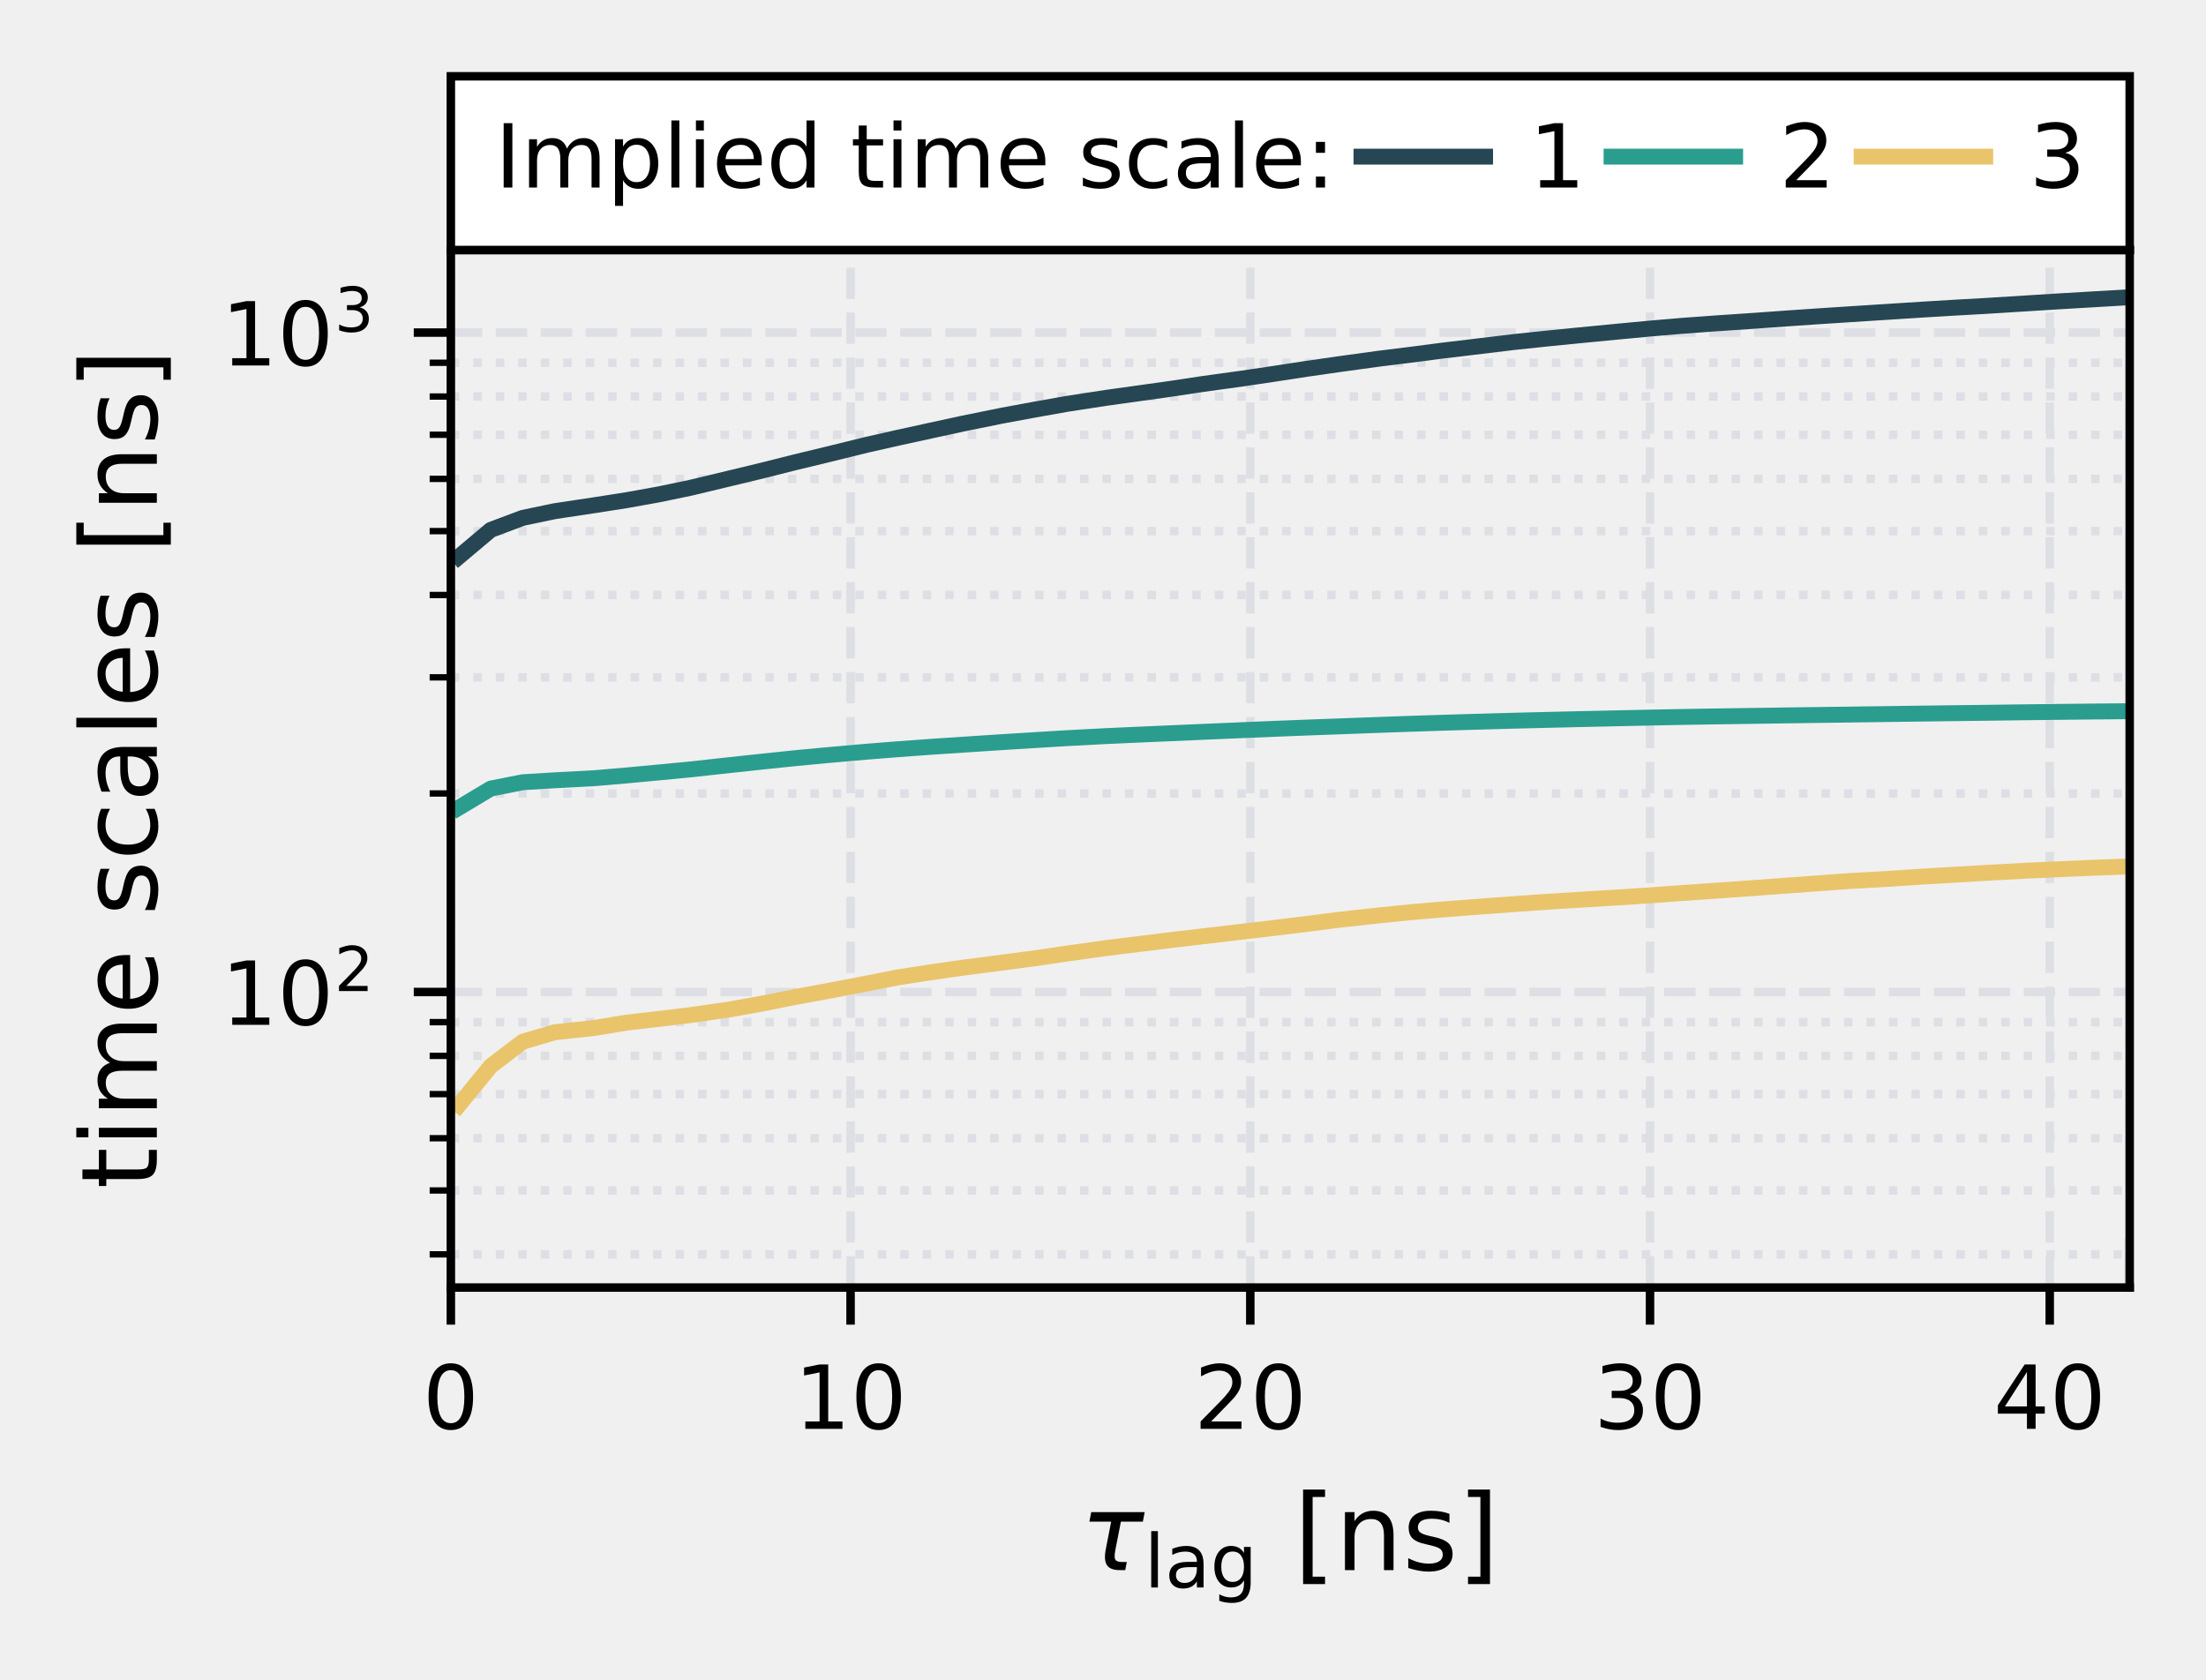
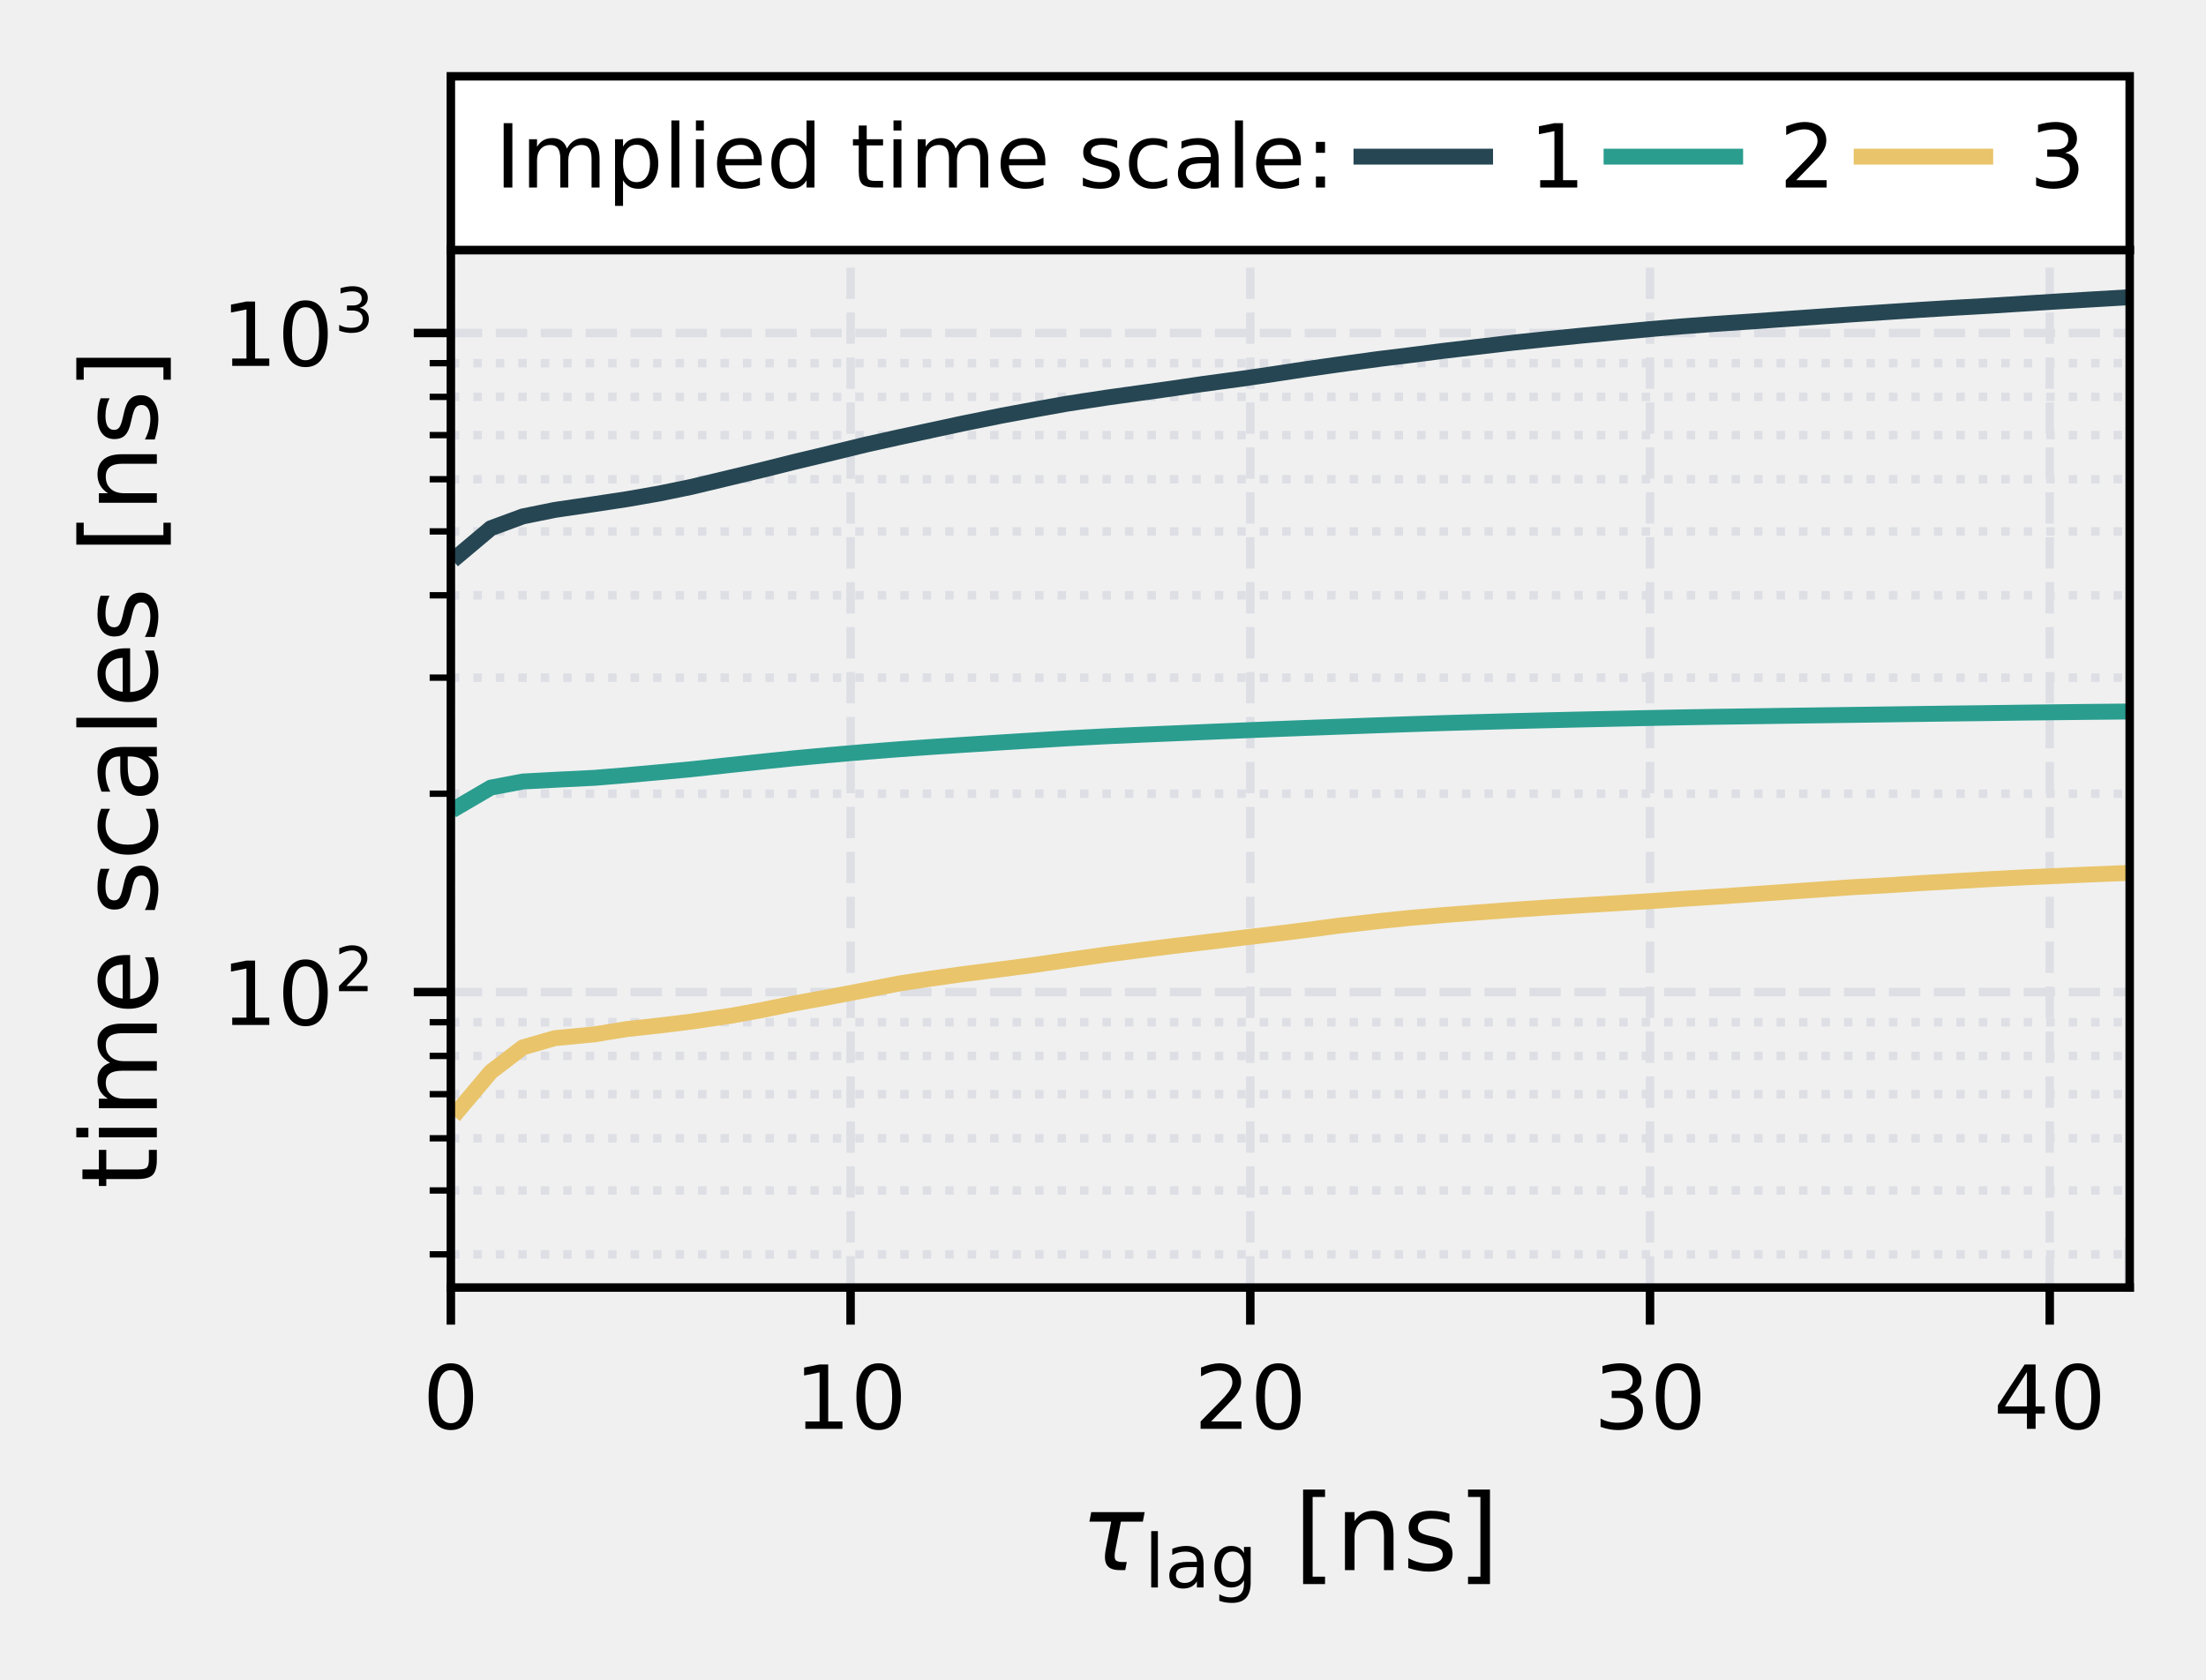
<svg xmlns="http://www.w3.org/2000/svg" xmlns:xlink="http://www.w3.org/1999/xlink" width="208.139pt" height="158.45pt" viewBox="0 0 208.139 158.45" version="1.1">
  <defs>
    <style type="text/css">*{stroke-linejoin: round; stroke-linecap: butt}</style>
  </defs>
  <g id="figure_1">
    <g id="patch_1">
      <path d="M 0 158.45  L 208.139 158.45  L 208.139 0  L 0 0  L 0 158.45  z " style="fill: none" />
    </g>
    <g id="axes_1">
      <g id="patch_2">
        <path d="M 42.539 121.488  L 200.939 121.488  L 200.939 23.592  L 42.539 23.592  L 42.539 121.488  z " style="fill: none" />
      </g>
      <g id="PolyCollection_1">
-         <path d="M 42.539 62433.198  L 42.539 62433.198  L 200.939 117.039  L 200.939 62433.198  L 200.939 62433.198  L 42.539 62433.198  z " clip-path="url(#p6b6416be15)" style="fill: #dddfe5; stroke: #dddfe5" />
+         <path d="M 42.539 62406.184  L 42.539 62406.184  L 200.939 117.039  L 200.939 62406.184  L 200.939 62406.184  L 42.539 62406.184  z " clip-path="url(#pc5a1188716)" style="fill: #dddfe5; stroke: #dddfe5" />
      </g>
      <g id="matplotlib.axis_1">
        <g id="xtick_1">
          <g id="line2d_1">
-             <path d="M 42.539 121.488  L 42.539 23.592  " clip-path="url(#p6b6416be15)" style="fill: none; stroke-dasharray: 2.96,1.28; stroke-dashoffset: 0; stroke: #dddfe5; stroke-width: 0.8" />
+             <path d="M 42.539 121.488  L 42.539 23.592  " clip-path="url(#pc5a1188716)" style="fill: none; stroke-dasharray: 2.96,1.28; stroke-dashoffset: 0; stroke: #dddfe5; stroke-width: 0.8" />
          </g>
          <g id="line2d_2">
            <defs>
-               <path id="m9d16990069" d="M 0 0  L 0 3.5  " style="stroke: #000000; stroke-width: 0.8" />
-             </defs>
-             <g>
-               <use xlink:href="#m9d16990069" x="42.539" y="121.488" style="stroke: #000000; stroke-width: 0.8" />
+               <path id="m5ea7d3eef7" d="M 0 0  L 0 3.5  " style="stroke: #000000; stroke-width: 0.8" />
+             </defs>
+             <g>
+               <use xlink:href="#m5ea7d3eef7" x="42.539" y="121.488" style="stroke: #000000; stroke-width: 0.8" />
            </g>
          </g>
          <g id="text_1">
            <g transform="translate(39.88894 134.818) scale(0.0833 -0.0833)">
              <defs>
                <path id="DejaVuSans-30" d="M 2034 4250  Q 1547 4250 1301 3770  Q 1056 3291 1056 2328  Q 1056 1369 1301 889  Q 1547 409 2034 409  Q 2525 409 2770 889  Q 3016 1369 3016 2328  Q 3016 3291 2770 3770  Q 2525 4250 2034 4250  z M 2034 4750  Q 2819 4750 3233 4129  Q 3647 3509 3647 2328  Q 3647 1150 3233 529  Q 2819 -91 2034 -91  Q 1250 -91 836 529  Q 422 1150 422 2328  Q 422 3509 836 4129  Q 1250 4750 2034 4750  z " transform="scale(0.015625)" />
              </defs>
              <use xlink:href="#DejaVuSans-30" />
            </g>
          </g>
        </g>
        <g id="xtick_2">
          <g id="line2d_3">
-             <path d="M 80.253 121.488  L 80.253 23.592  " clip-path="url(#p6b6416be15)" style="fill: none; stroke-dasharray: 2.96,1.28; stroke-dashoffset: 0; stroke: #dddfe5; stroke-width: 0.8" />
+             <path d="M 80.253 121.488  L 80.253 23.592  " clip-path="url(#pc5a1188716)" style="fill: none; stroke-dasharray: 2.96,1.28; stroke-dashoffset: 0; stroke: #dddfe5; stroke-width: 0.8" />
          </g>
          <g id="line2d_4">
            <g>
-               <use xlink:href="#m9d16990069" x="80.253" y="121.488" style="stroke: #000000; stroke-width: 0.8" />
+               <use xlink:href="#m5ea7d3eef7" x="80.253" y="121.488" style="stroke: #000000; stroke-width: 0.8" />
            </g>
          </g>
          <g id="text_2">
            <g transform="translate(74.95325 134.818) scale(0.0833 -0.0833)">
              <defs>
                <path id="DejaVuSans-31" d="M 794 531  L 1825 531  L 1825 4091  L 703 3866  L 703 4441  L 1819 4666  L 2450 4666  L 2450 531  L 3481 531  L 3481 0  L 794 0  L 794 531  z " transform="scale(0.015625)" />
              </defs>
              <use xlink:href="#DejaVuSans-31" />
              <use xlink:href="#DejaVuSans-30" x="63.623" />
            </g>
          </g>
        </g>
        <g id="xtick_3">
          <g id="line2d_5">
-             <path d="M 117.967 121.488  L 117.967 23.592  " clip-path="url(#p6b6416be15)" style="fill: none; stroke-dasharray: 2.96,1.28; stroke-dashoffset: 0; stroke: #dddfe5; stroke-width: 0.8" />
+             <path d="M 117.967 121.488  L 117.967 23.592  " clip-path="url(#pc5a1188716)" style="fill: none; stroke-dasharray: 2.96,1.28; stroke-dashoffset: 0; stroke: #dddfe5; stroke-width: 0.8" />
          </g>
          <g id="line2d_6">
            <g>
-               <use xlink:href="#m9d16990069" x="117.967" y="121.488" style="stroke: #000000; stroke-width: 0.8" />
+               <use xlink:href="#m5ea7d3eef7" x="117.967" y="121.488" style="stroke: #000000; stroke-width: 0.8" />
            </g>
          </g>
          <g id="text_3">
            <g transform="translate(112.6675 134.818) scale(0.0833 -0.0833)">
              <defs>
                <path id="DejaVuSans-32" d="M 1228 531  L 3431 531  L 3431 0  L 469 0  L 469 531  Q 828 903 1448 1529  Q 2069 2156 2228 2338  Q 2531 2678 2651 2914  Q 2772 3150 2772 3378  Q 2772 3750 2511 3984  Q 2250 4219 1831 4219  Q 1534 4219 1204 4116  Q 875 4013 500 3803  L 500 4441  Q 881 4594 1212 4672  Q 1544 4750 1819 4750  Q 2544 4750 2975 4387  Q 3406 4025 3406 3419  Q 3406 3131 3298 2873  Q 3191 2616 2906 2266  Q 2828 2175 2409 1742  Q 1991 1309 1228 531  z " transform="scale(0.015625)" />
              </defs>
              <use xlink:href="#DejaVuSans-32" />
              <use xlink:href="#DejaVuSans-30" x="63.623" />
            </g>
          </g>
        </g>
        <g id="xtick_4">
          <g id="line2d_7">
-             <path d="M 155.682 121.488  L 155.682 23.592  " clip-path="url(#p6b6416be15)" style="fill: none; stroke-dasharray: 2.96,1.28; stroke-dashoffset: 0; stroke: #dddfe5; stroke-width: 0.8" />
+             <path d="M 155.682 121.488  L 155.682 23.592  " clip-path="url(#pc5a1188716)" style="fill: none; stroke-dasharray: 2.96,1.28; stroke-dashoffset: 0; stroke: #dddfe5; stroke-width: 0.8" />
          </g>
          <g id="line2d_8">
            <g>
-               <use xlink:href="#m9d16990069" x="155.682" y="121.488" style="stroke: #000000; stroke-width: 0.8" />
+               <use xlink:href="#m5ea7d3eef7" x="155.682" y="121.488" style="stroke: #000000; stroke-width: 0.8" />
            </g>
          </g>
          <g id="text_4">
            <g transform="translate(150.3818 134.818) scale(0.0833 -0.0833)">
              <defs>
                <path id="DejaVuSans-33" d="M 2597 2516  Q 3050 2419 3304 2112  Q 3559 1806 3559 1356  Q 3559 666 3084 287  Q 2609 -91 1734 -91  Q 1441 -91 1130 -33  Q 819 25 488 141  L 488 750  Q 750 597 1062 519  Q 1375 441 1716 441  Q 2309 441 2620 675  Q 2931 909 2931 1356  Q 2931 1769 2642 2001  Q 2353 2234 1838 2234  L 1294 2234  L 1294 2753  L 1863 2753  Q 2328 2753 2575 2939  Q 2822 3125 2822 3475  Q 2822 3834 2567 4026  Q 2313 4219 1838 4219  Q 1578 4219 1281 4162  Q 984 4106 628 3988  L 628 4550  Q 988 4650 1302 4700  Q 1616 4750 1894 4750  Q 2613 4750 3031 4423  Q 3450 4097 3450 3541  Q 3450 3153 3228 2886  Q 3006 2619 2597 2516  z " transform="scale(0.015625)" />
              </defs>
              <use xlink:href="#DejaVuSans-33" />
              <use xlink:href="#DejaVuSans-30" x="63.623" />
            </g>
          </g>
        </g>
        <g id="xtick_5">
          <g id="line2d_9">
-             <path d="M 193.396 121.488  L 193.396 23.592  " clip-path="url(#p6b6416be15)" style="fill: none; stroke-dasharray: 2.96,1.28; stroke-dashoffset: 0; stroke: #dddfe5; stroke-width: 0.8" />
+             <path d="M 193.396 121.488  L 193.396 23.592  " clip-path="url(#pc5a1188716)" style="fill: none; stroke-dasharray: 2.96,1.28; stroke-dashoffset: 0; stroke: #dddfe5; stroke-width: 0.8" />
          </g>
          <g id="line2d_10">
            <g>
-               <use xlink:href="#m9d16990069" x="193.396" y="121.488" style="stroke: #000000; stroke-width: 0.8" />
+               <use xlink:href="#m5ea7d3eef7" x="193.396" y="121.488" style="stroke: #000000; stroke-width: 0.8" />
            </g>
          </g>
          <g id="text_5">
            <g transform="translate(188.0961 134.818) scale(0.0833 -0.0833)">
              <defs>
                <path id="DejaVuSans-34" d="M 2419 4116  L 825 1625  L 2419 1625  L 2419 4116  z M 2253 4666  L 3047 4666  L 3047 1625  L 3713 1625  L 3713 1100  L 3047 1100  L 3047 0  L 2419 0  L 2419 1100  L 313 1100  L 313 1709  L 2253 4666  z " transform="scale(0.015625)" />
              </defs>
              <use xlink:href="#DejaVuSans-34" />
              <use xlink:href="#DejaVuSans-30" x="63.623" />
            </g>
          </g>
        </g>
        <g id="text_6">
          <g transform="translate(101.9389 148.1503) scale(0.1 -0.1)">
            <defs>
              <path id="DejaVuSans-Oblique-3c4" d="M 2103 638  Q 2188 488 2525 488  L 2800 488  L 2706 0  L 2363 0  Q 1800 0 1600 300  Q 1403 606 1534 1269  L 1856 2925  L 541 2925  L 653 3500  L 3881 3500  L 3769 2925  L 2444 2925  L 2113 1234  Q 2025 781 2103 638  z " transform="scale(0.015625)" />
              <path id="DejaVuSans-6c" d="M 603 4863  L 1178 4863  L 1178 0  L 603 0  L 603 4863  z " transform="scale(0.015625)" />
              <path id="DejaVuSans-61" d="M 2194 1759  Q 1497 1759 1228 1600  Q 959 1441 959 1056  Q 959 750 1161 570  Q 1363 391 1709 391  Q 2188 391 2477 730  Q 2766 1069 2766 1631  L 2766 1759  L 2194 1759  z M 3341 1997  L 3341 0  L 2766 0  L 2766 531  Q 2569 213 2275 61  Q 1981 -91 1556 -91  Q 1019 -91 701 211  Q 384 513 384 1019  Q 384 1609 779 1909  Q 1175 2209 1959 2209  L 2766 2209  L 2766 2266  Q 2766 2663 2505 2880  Q 2244 3097 1772 3097  Q 1472 3097 1187 3025  Q 903 2953 641 2809  L 641 3341  Q 956 3463 1253 3523  Q 1550 3584 1831 3584  Q 2591 3584 2966 3190  Q 3341 2797 3341 1997  z " transform="scale(0.015625)" />
              <path id="DejaVuSans-67" d="M 2906 1791  Q 2906 2416 2648 2759  Q 2391 3103 1925 3103  Q 1463 3103 1205 2759  Q 947 2416 947 1791  Q 947 1169 1205 825  Q 1463 481 1925 481  Q 2391 481 2648 825  Q 2906 1169 2906 1791  z M 3481 434  Q 3481 -459 3084 -895  Q 2688 -1331 1869 -1331  Q 1566 -1331 1297 -1286  Q 1028 -1241 775 -1147  L 775 -588  Q 1028 -725 1275 -790  Q 1522 -856 1778 -856  Q 2344 -856 2625 -561  Q 2906 -266 2906 331  L 2906 616  Q 2728 306 2450 153  Q 2172 0 1784 0  Q 1141 0 747 490  Q 353 981 353 1791  Q 353 2603 747 3093  Q 1141 3584 1784 3584  Q 2172 3584 2450 3431  Q 2728 3278 2906 2969  L 2906 3500  L 3481 3500  L 3481 434  z " transform="scale(0.015625)" />
              <path id="DejaVuSans-20" transform="scale(0.015625)" />
              <path id="DejaVuSans-5b" d="M 550 4863  L 1875 4863  L 1875 4416  L 1125 4416  L 1125 -397  L 1875 -397  L 1875 -844  L 550 -844  L 550 4863  z " transform="scale(0.015625)" />
              <path id="DejaVuSans-6e" d="M 3513 2113  L 3513 0  L 2938 0  L 2938 2094  Q 2938 2591 2744 2837  Q 2550 3084 2163 3084  Q 1697 3084 1428 2787  Q 1159 2491 1159 1978  L 1159 0  L 581 0  L 581 3500  L 1159 3500  L 1159 2956  Q 1366 3272 1645 3428  Q 1925 3584 2291 3584  Q 2894 3584 3203 3211  Q 3513 2838 3513 2113  z " transform="scale(0.015625)" />
              <path id="DejaVuSans-73" d="M 2834 3397  L 2834 2853  Q 2591 2978 2328 3040  Q 2066 3103 1784 3103  Q 1356 3103 1142 2972  Q 928 2841 928 2578  Q 928 2378 1081 2264  Q 1234 2150 1697 2047  L 1894 2003  Q 2506 1872 2764 1633  Q 3022 1394 3022 966  Q 3022 478 2636 193  Q 2250 -91 1575 -91  Q 1294 -91 989 -36  Q 684 19 347 128  L 347 722  Q 666 556 975 473  Q 1284 391 1588 391  Q 1994 391 2212 530  Q 2431 669 2431 922  Q 2431 1156 2273 1281  Q 2116 1406 1581 1522  L 1381 1569  Q 847 1681 609 1914  Q 372 2147 372 2553  Q 372 3047 722 3315  Q 1072 3584 1716 3584  Q 2034 3584 2315 3537  Q 2597 3491 2834 3397  z " transform="scale(0.015625)" />
              <path id="DejaVuSans-5d" d="M 1947 4863  L 1947 -844  L 622 -844  L 622 -397  L 1369 -397  L 1369 4416  L 622 4416  L 622 4863  L 1947 4863  z " transform="scale(0.015625)" />
            </defs>
            <use xlink:href="#DejaVuSans-Oblique-3c4" transform="translate(0 0.015625)" />
            <use xlink:href="#DejaVuSans-6c" transform="translate(60.20508 -16.39062) scale(0.7)" />
            <use xlink:href="#DejaVuSans-61" transform="translate(79.65332 -16.39062) scale(0.7)" />
            <use xlink:href="#DejaVuSans-67" transform="translate(122.5488 -16.39062) scale(0.7)" />
            <use xlink:href="#DejaVuSans-20" transform="translate(169.7168 0.015625)" />
            <use xlink:href="#DejaVuSans-5b" transform="translate(201.5039 0.015625)" />
            <use xlink:href="#DejaVuSans-6e" transform="translate(240.5176 0.015625)" />
            <use xlink:href="#DejaVuSans-73" transform="translate(303.8965 0.015625)" />
            <use xlink:href="#DejaVuSans-5d" transform="translate(355.9961 0.015625)" />
          </g>
        </g>
      </g>
      <g id="matplotlib.axis_2">
        <g id="ytick_1">
          <g id="line2d_11">
-             <path d="M 42.539 93.599  L 200.939 93.599  " clip-path="url(#p6b6416be15)" style="fill: none; stroke-dasharray: 2.96,1.28; stroke-dashoffset: 0; stroke: #dddfe5; stroke-width: 0.8" />
+             <path d="M 42.539 93.609  L 200.939 93.609  " clip-path="url(#pc5a1188716)" style="fill: none; stroke-dasharray: 2.96,1.28; stroke-dashoffset: 0; stroke: #dddfe5; stroke-width: 0.8" />
          </g>
          <g id="line2d_12">
            <defs>
-               <path id="m68ee347e4e" d="M 0 0  L -3.5 0  " style="stroke: #000000; stroke-width: 0.8" />
-             </defs>
-             <g>
-               <use xlink:href="#m68ee347e4e" x="42.539" y="93.599" style="stroke: #000000; stroke-width: 0.8" />
+               <path id="mcc0e37ea46" d="M 0 0  L -3.5 0  " style="stroke: #000000; stroke-width: 0.8" />
+             </defs>
+             <g>
+               <use xlink:href="#mcc0e37ea46" x="42.539" y="93.609" style="stroke: #000000; stroke-width: 0.8" />
            </g>
          </g>
          <g id="text_7">
-             <g transform="translate(20.87813 96.76376) scale(0.0833 -0.0833)">
+             <g transform="translate(20.87813 96.77392) scale(0.0833 -0.0833)">
              <use xlink:href="#DejaVuSans-31" transform="translate(0 0.765625)" />
              <use xlink:href="#DejaVuSans-30" transform="translate(63.62305 0.765625)" />
              <use xlink:href="#DejaVuSans-32" transform="translate(128.2031 39.04688) scale(0.7)" />
            </g>
          </g>
        </g>
        <g id="ytick_2">
          <g id="line2d_13">
-             <path d="M 42.539 31.384  L 200.939 31.384  " clip-path="url(#p6b6416be15)" style="fill: none; stroke-dasharray: 2.96,1.28; stroke-dashoffset: 0; stroke: #dddfe5; stroke-width: 0.8" />
+             <path d="M 42.539 31.421  L 200.939 31.421  " clip-path="url(#pc5a1188716)" style="fill: none; stroke-dasharray: 2.96,1.28; stroke-dashoffset: 0; stroke: #dddfe5; stroke-width: 0.8" />
          </g>
          <g id="line2d_14">
            <g>
-               <use xlink:href="#m68ee347e4e" x="42.539" y="31.384" style="stroke: #000000; stroke-width: 0.8" />
+               <use xlink:href="#mcc0e37ea46" x="42.539" y="31.421" style="stroke: #000000; stroke-width: 0.8" />
            </g>
          </g>
          <g id="text_8">
-             <g transform="translate(20.87813 34.54859) scale(0.0833 -0.0833)">
+             <g transform="translate(20.87813 34.58572) scale(0.0833 -0.0833)">
              <use xlink:href="#DejaVuSans-31" transform="translate(0 0.765625)" />
              <use xlink:href="#DejaVuSans-30" transform="translate(63.62305 0.765625)" />
              <use xlink:href="#DejaVuSans-33" transform="translate(128.2031 39.04688) scale(0.7)" />
            </g>
          </g>
        </g>
        <g id="ytick_3">
          <g id="line2d_15">
-             <path d="M 42.539 118.357  L 200.939 118.357  " clip-path="url(#p6b6416be15)" style="fill: none; stroke-dasharray: 0.8,1.32; stroke-dashoffset: 0; stroke: #dddfe5; stroke-width: 0.8" />
+             <path d="M 42.539 118.356  L 200.939 118.356  " clip-path="url(#pc5a1188716)" style="fill: none; stroke-dasharray: 0.8,1.32; stroke-dashoffset: 0; stroke: #dddfe5; stroke-width: 0.8" />
          </g>
          <g id="line2d_16">
            <defs>
-               <path id="m9b8292b89a" d="M 0 0  L -2 0  " style="stroke: #000000; stroke-width: 0.6" />
-             </defs>
-             <g>
-               <use xlink:href="#m9b8292b89a" x="42.539" y="118.357" style="stroke: #000000; stroke-width: 0.6" />
+               <path id="md47ad3a519" d="M 0 0  L -2 0  " style="stroke: #000000; stroke-width: 0.6" />
+             </defs>
+             <g>
+               <use xlink:href="#md47ad3a519" x="42.539" y="118.356" style="stroke: #000000; stroke-width: 0.6" />
            </g>
          </g>
        </g>
        <g id="ytick_4">
          <g id="line2d_17">
-             <path d="M 42.539 112.328  L 200.939 112.328  " clip-path="url(#p6b6416be15)" style="fill: none; stroke-dasharray: 0.8,1.32; stroke-dashoffset: 0; stroke: #dddfe5; stroke-width: 0.8" />
+             <path d="M 42.539 112.33  L 200.939 112.33  " clip-path="url(#pc5a1188716)" style="fill: none; stroke-dasharray: 0.8,1.32; stroke-dashoffset: 0; stroke: #dddfe5; stroke-width: 0.8" />
          </g>
          <g id="line2d_18">
            <g>
-               <use xlink:href="#m9b8292b89a" x="42.539" y="112.328" style="stroke: #000000; stroke-width: 0.6" />
+               <use xlink:href="#md47ad3a519" x="42.539" y="112.33" style="stroke: #000000; stroke-width: 0.6" />
            </g>
          </g>
        </g>
        <g id="ytick_5">
          <g id="line2d_19">
-             <path d="M 42.539 107.401  L 200.939 107.401  " clip-path="url(#p6b6416be15)" style="fill: none; stroke-dasharray: 0.8,1.32; stroke-dashoffset: 0; stroke: #dddfe5; stroke-width: 0.8" />
+             <path d="M 42.539 107.406  L 200.939 107.406  " clip-path="url(#pc5a1188716)" style="fill: none; stroke-dasharray: 0.8,1.32; stroke-dashoffset: 0; stroke: #dddfe5; stroke-width: 0.8" />
          </g>
          <g id="line2d_20">
            <g>
-               <use xlink:href="#m9b8292b89a" x="42.539" y="107.401" style="stroke: #000000; stroke-width: 0.6" />
+               <use xlink:href="#md47ad3a519" x="42.539" y="107.406" style="stroke: #000000; stroke-width: 0.6" />
            </g>
          </g>
        </g>
        <g id="ytick_6">
          <g id="line2d_21">
-             <path d="M 42.539 103.236  L 200.939 103.236  " clip-path="url(#p6b6416be15)" style="fill: none; stroke-dasharray: 0.8,1.32; stroke-dashoffset: 0; stroke: #dddfe5; stroke-width: 0.8" />
+             <path d="M 42.539 103.242  L 200.939 103.242  " clip-path="url(#pc5a1188716)" style="fill: none; stroke-dasharray: 0.8,1.32; stroke-dashoffset: 0; stroke: #dddfe5; stroke-width: 0.8" />
          </g>
          <g id="line2d_22">
            <g>
-               <use xlink:href="#m9b8292b89a" x="42.539" y="103.236" style="stroke: #000000; stroke-width: 0.6" />
+               <use xlink:href="#md47ad3a519" x="42.539" y="103.242" style="stroke: #000000; stroke-width: 0.6" />
            </g>
          </g>
        </g>
        <g id="ytick_7">
          <g id="line2d_23">
-             <path d="M 42.539 99.628  L 200.939 99.628  " clip-path="url(#p6b6416be15)" style="fill: none; stroke-dasharray: 0.8,1.32; stroke-dashoffset: 0; stroke: #dddfe5; stroke-width: 0.8" />
+             <path d="M 42.539 99.636  L 200.939 99.636  " clip-path="url(#pc5a1188716)" style="fill: none; stroke-dasharray: 0.8,1.32; stroke-dashoffset: 0; stroke: #dddfe5; stroke-width: 0.8" />
          </g>
          <g id="line2d_24">
            <g>
-               <use xlink:href="#m9b8292b89a" x="42.539" y="99.628" style="stroke: #000000; stroke-width: 0.6" />
+               <use xlink:href="#md47ad3a519" x="42.539" y="99.636" style="stroke: #000000; stroke-width: 0.6" />
            </g>
          </g>
        </g>
        <g id="ytick_8">
          <g id="line2d_25">
-             <path d="M 42.539 96.446  L 200.939 96.446  " clip-path="url(#p6b6416be15)" style="fill: none; stroke-dasharray: 0.8,1.32; stroke-dashoffset: 0; stroke: #dddfe5; stroke-width: 0.8" />
+             <path d="M 42.539 96.455  L 200.939 96.455  " clip-path="url(#pc5a1188716)" style="fill: none; stroke-dasharray: 0.8,1.32; stroke-dashoffset: 0; stroke: #dddfe5; stroke-width: 0.8" />
          </g>
          <g id="line2d_26">
            <g>
-               <use xlink:href="#m9b8292b89a" x="42.539" y="96.446" style="stroke: #000000; stroke-width: 0.6" />
+               <use xlink:href="#md47ad3a519" x="42.539" y="96.455" style="stroke: #000000; stroke-width: 0.6" />
            </g>
          </g>
        </g>
        <g id="ytick_9">
          <g id="line2d_27">
-             <path d="M 42.539 74.87  L 200.939 74.87  " clip-path="url(#p6b6416be15)" style="fill: none; stroke-dasharray: 0.8,1.32; stroke-dashoffset: 0; stroke: #dddfe5; stroke-width: 0.8" />
+             <path d="M 42.539 74.889  L 200.939 74.889  " clip-path="url(#pc5a1188716)" style="fill: none; stroke-dasharray: 0.8,1.32; stroke-dashoffset: 0; stroke: #dddfe5; stroke-width: 0.8" />
          </g>
          <g id="line2d_28">
            <g>
-               <use xlink:href="#m9b8292b89a" x="42.539" y="74.87" style="stroke: #000000; stroke-width: 0.6" />
+               <use xlink:href="#md47ad3a519" x="42.539" y="74.889" style="stroke: #000000; stroke-width: 0.6" />
            </g>
          </g>
        </g>
        <g id="ytick_10">
          <g id="line2d_29">
-             <path d="M 42.539 63.915  L 200.939 63.915  " clip-path="url(#p6b6416be15)" style="fill: none; stroke-dasharray: 0.8,1.32; stroke-dashoffset: 0; stroke: #dddfe5; stroke-width: 0.8" />
+             <path d="M 42.539 63.938  L 200.939 63.938  " clip-path="url(#pc5a1188716)" style="fill: none; stroke-dasharray: 0.8,1.32; stroke-dashoffset: 0; stroke: #dddfe5; stroke-width: 0.8" />
          </g>
          <g id="line2d_30">
            <g>
-               <use xlink:href="#m9b8292b89a" x="42.539" y="63.915" style="stroke: #000000; stroke-width: 0.6" />
+               <use xlink:href="#md47ad3a519" x="42.539" y="63.938" style="stroke: #000000; stroke-width: 0.6" />
            </g>
          </g>
        </g>
        <g id="ytick_11">
          <g id="line2d_31">
-             <path d="M 42.539 56.142  L 200.939 56.142  " clip-path="url(#p6b6416be15)" style="fill: none; stroke-dasharray: 0.8,1.32; stroke-dashoffset: 0; stroke: #dddfe5; stroke-width: 0.8" />
+             <path d="M 42.539 56.168  L 200.939 56.168  " clip-path="url(#pc5a1188716)" style="fill: none; stroke-dasharray: 0.8,1.32; stroke-dashoffset: 0; stroke: #dddfe5; stroke-width: 0.8" />
          </g>
          <g id="line2d_32">
            <g>
-               <use xlink:href="#m9b8292b89a" x="42.539" y="56.142" style="stroke: #000000; stroke-width: 0.6" />
+               <use xlink:href="#md47ad3a519" x="42.539" y="56.168" style="stroke: #000000; stroke-width: 0.6" />
            </g>
          </g>
        </g>
        <g id="ytick_12">
          <g id="line2d_33">
-             <path d="M 42.539 50.112  L 200.939 50.112  " clip-path="url(#p6b6416be15)" style="fill: none; stroke-dasharray: 0.8,1.32; stroke-dashoffset: 0; stroke: #dddfe5; stroke-width: 0.8" />
+             <path d="M 42.539 50.141  L 200.939 50.141  " clip-path="url(#pc5a1188716)" style="fill: none; stroke-dasharray: 0.8,1.32; stroke-dashoffset: 0; stroke: #dddfe5; stroke-width: 0.8" />
          </g>
          <g id="line2d_34">
            <g>
-               <use xlink:href="#m9b8292b89a" x="42.539" y="50.112" style="stroke: #000000; stroke-width: 0.6" />
+               <use xlink:href="#md47ad3a519" x="42.539" y="50.141" style="stroke: #000000; stroke-width: 0.6" />
            </g>
          </g>
        </g>
        <g id="ytick_13">
          <g id="line2d_35">
-             <path d="M 42.539 45.186  L 200.939 45.186  " clip-path="url(#p6b6416be15)" style="fill: none; stroke-dasharray: 0.8,1.32; stroke-dashoffset: 0; stroke: #dddfe5; stroke-width: 0.8" />
+             <path d="M 42.539 45.217  L 200.939 45.217  " clip-path="url(#pc5a1188716)" style="fill: none; stroke-dasharray: 0.8,1.32; stroke-dashoffset: 0; stroke: #dddfe5; stroke-width: 0.8" />
          </g>
          <g id="line2d_36">
            <g>
-               <use xlink:href="#m9b8292b89a" x="42.539" y="45.186" style="stroke: #000000; stroke-width: 0.6" />
+               <use xlink:href="#md47ad3a519" x="42.539" y="45.217" style="stroke: #000000; stroke-width: 0.6" />
            </g>
          </g>
        </g>
        <g id="ytick_14">
          <g id="line2d_37">
-             <path d="M 42.539 41.021  L 200.939 41.021  " clip-path="url(#p6b6416be15)" style="fill: none; stroke-dasharray: 0.8,1.32; stroke-dashoffset: 0; stroke: #dddfe5; stroke-width: 0.8" />
+             <path d="M 42.539 41.054  L 200.939 41.054  " clip-path="url(#pc5a1188716)" style="fill: none; stroke-dasharray: 0.8,1.32; stroke-dashoffset: 0; stroke: #dddfe5; stroke-width: 0.8" />
          </g>
          <g id="line2d_38">
            <g>
-               <use xlink:href="#m9b8292b89a" x="42.539" y="41.021" style="stroke: #000000; stroke-width: 0.6" />
+               <use xlink:href="#md47ad3a519" x="42.539" y="41.054" style="stroke: #000000; stroke-width: 0.6" />
            </g>
          </g>
        </g>
        <g id="ytick_15">
          <g id="line2d_39">
-             <path d="M 42.539 37.413  L 200.939 37.413  " clip-path="url(#p6b6416be15)" style="fill: none; stroke-dasharray: 0.8,1.32; stroke-dashoffset: 0; stroke: #dddfe5; stroke-width: 0.8" />
+             <path d="M 42.539 37.448  L 200.939 37.448  " clip-path="url(#pc5a1188716)" style="fill: none; stroke-dasharray: 0.8,1.32; stroke-dashoffset: 0; stroke: #dddfe5; stroke-width: 0.8" />
          </g>
          <g id="line2d_40">
            <g>
-               <use xlink:href="#m9b8292b89a" x="42.539" y="37.413" style="stroke: #000000; stroke-width: 0.6" />
+               <use xlink:href="#md47ad3a519" x="42.539" y="37.448" style="stroke: #000000; stroke-width: 0.6" />
            </g>
          </g>
        </g>
        <g id="ytick_16">
          <g id="line2d_41">
-             <path d="M 42.539 34.231  L 200.939 34.231  " clip-path="url(#p6b6416be15)" style="fill: none; stroke-dasharray: 0.8,1.32; stroke-dashoffset: 0; stroke: #dddfe5; stroke-width: 0.8" />
+             <path d="M 42.539 34.267  L 200.939 34.267  " clip-path="url(#pc5a1188716)" style="fill: none; stroke-dasharray: 0.8,1.32; stroke-dashoffset: 0; stroke: #dddfe5; stroke-width: 0.8" />
          </g>
          <g id="line2d_42">
            <g>
-               <use xlink:href="#m9b8292b89a" x="42.539" y="34.231" style="stroke: #000000; stroke-width: 0.6" />
+               <use xlink:href="#md47ad3a519" x="42.539" y="34.267" style="stroke: #000000; stroke-width: 0.6" />
            </g>
          </g>
        </g>
        <g id="text_9">
          <g transform="translate(14.79844 112.1777) rotate(-90) scale(0.1 -0.1)">
            <defs>
              <path id="DejaVuSans-74" d="M 1172 4494  L 1172 3500  L 2356 3500  L 2356 3053  L 1172 3053  L 1172 1153  Q 1172 725 1289 603  Q 1406 481 1766 481  L 2356 481  L 2356 0  L 1766 0  Q 1100 0 847 248  Q 594 497 594 1153  L 594 3053  L 172 3053  L 172 3500  L 594 3500  L 594 4494  L 1172 4494  z " transform="scale(0.015625)" />
              <path id="DejaVuSans-69" d="M 603 3500  L 1178 3500  L 1178 0  L 603 0  L 603 3500  z M 603 4863  L 1178 4863  L 1178 4134  L 603 4134  L 603 4863  z " transform="scale(0.015625)" />
              <path id="DejaVuSans-6d" d="M 3328 2828  Q 3544 3216 3844 3400  Q 4144 3584 4550 3584  Q 5097 3584 5394 3201  Q 5691 2819 5691 2113  L 5691 0  L 5113 0  L 5113 2094  Q 5113 2597 4934 2840  Q 4756 3084 4391 3084  Q 3944 3084 3684 2787  Q 3425 2491 3425 1978  L 3425 0  L 2847 0  L 2847 2094  Q 2847 2600 2669 2842  Q 2491 3084 2119 3084  Q 1678 3084 1418 2786  Q 1159 2488 1159 1978  L 1159 0  L 581 0  L 581 3500  L 1159 3500  L 1159 2956  Q 1356 3278 1631 3431  Q 1906 3584 2284 3584  Q 2666 3584 2933 3390  Q 3200 3197 3328 2828  z " transform="scale(0.015625)" />
              <path id="DejaVuSans-65" d="M 3597 1894  L 3597 1613  L 953 1613  Q 991 1019 1311 708  Q 1631 397 2203 397  Q 2534 397 2845 478  Q 3156 559 3463 722  L 3463 178  Q 3153 47 2828 -22  Q 2503 -91 2169 -91  Q 1331 -91 842 396  Q 353 884 353 1716  Q 353 2575 817 3079  Q 1281 3584 2069 3584  Q 2775 3584 3186 3129  Q 3597 2675 3597 1894  z M 3022 2063  Q 3016 2534 2758 2815  Q 2500 3097 2075 3097  Q 1594 3097 1305 2825  Q 1016 2553 972 2059  L 3022 2063  z " transform="scale(0.015625)" />
              <path id="DejaVuSans-63" d="M 3122 3366  L 3122 2828  Q 2878 2963 2633 3030  Q 2388 3097 2138 3097  Q 1578 3097 1268 2742  Q 959 2388 959 1747  Q 959 1106 1268 751  Q 1578 397 2138 397  Q 2388 397 2633 464  Q 2878 531 3122 666  L 3122 134  Q 2881 22 2623 -34  Q 2366 -91 2075 -91  Q 1284 -91 818 406  Q 353 903 353 1747  Q 353 2603 823 3093  Q 1294 3584 2113 3584  Q 2378 3584 2631 3529  Q 2884 3475 3122 3366  z " transform="scale(0.015625)" />
            </defs>
            <use xlink:href="#DejaVuSans-74" />
            <use xlink:href="#DejaVuSans-69" x="39.209" />
            <use xlink:href="#DejaVuSans-6d" x="66.992" />
            <use xlink:href="#DejaVuSans-65" x="164.404" />
            <use xlink:href="#DejaVuSans-20" x="225.928" />
            <use xlink:href="#DejaVuSans-73" x="257.715" />
            <use xlink:href="#DejaVuSans-63" x="309.814" />
            <use xlink:href="#DejaVuSans-61" x="364.795" />
            <use xlink:href="#DejaVuSans-6c" x="426.074" />
            <use xlink:href="#DejaVuSans-65" x="453.857" />
            <use xlink:href="#DejaVuSans-73" x="515.381" />
            <use xlink:href="#DejaVuSans-20" x="567.48" />
            <use xlink:href="#DejaVuSans-5b" x="599.268" />
            <use xlink:href="#DejaVuSans-6e" x="638.281" />
            <use xlink:href="#DejaVuSans-73" x="701.66" />
            <use xlink:href="#DejaVuSans-5d" x="753.76" />
          </g>
        </g>
      </g>
      <g id="line2d_43">
-         <path d="M 43.293 52.531  L 46.31 49.992  L 49.327 48.863  L 52.345 48.232  L 56.116 47.664  L 59.133 47.193  L 62.15 46.65  L 65.167 46.021  L 68.939 45.118  L 71.956 44.39  L 74.973 43.63  L 77.99 42.901  L 81.762 41.973  L 84.779 41.291  L 87.796 40.632  L 90.813 39.977  L 94.585 39.211  L 97.602 38.654  L 100.619 38.116  L 104.39 37.536  L 107.407 37.117  L 110.425 36.694  L 113.442 36.237  L 117.213 35.718  L 120.23 35.269  L 123.247 34.806  L 126.265 34.372  L 130.036 33.853  L 133.053 33.48  L 136.07 33.087  L 139.087 32.726  L 142.859 32.27  L 145.876 31.952  L 148.893 31.652  L 152.665 31.287  L 155.682 31.003  L 158.699 30.746  L 161.716 30.525  L 165.487 30.271  L 168.505 30.054  L 171.522 29.847  L 174.539 29.651  L 178.31 29.41  L 181.327 29.217  L 184.345 29.035  L 187.362 28.866  L 191.133 28.63  L 194.15 28.441  L 197.167 28.264  L 200.939 28.042  " clip-path="url(#p6b6416be15)" style="fill: none; stroke: #264653; stroke-width: 1.5; stroke-linecap: square" />
+         <path d="M 43.293 52.376  L 46.31 49.841  L 49.327 48.727  L 52.345 48.115  L 56.116 47.559  L 59.133 47.102  L 62.15 46.575  L 65.167 45.956  L 68.939 45.055  L 71.956 44.331  L 74.973 43.575  L 77.99 42.855  L 81.762 41.937  L 84.779 41.265  L 87.796 40.614  L 90.813 39.964  L 94.585 39.202  L 97.602 38.643  L 100.619 38.101  L 104.39 37.522  L 107.407 37.102  L 110.425 36.683  L 113.442 36.238  L 117.213 35.729  L 120.23 35.285  L 123.247 34.826  L 126.265 34.397  L 130.036 33.879  L 133.053 33.51  L 136.07 33.12  L 139.087 32.764  L 142.859 32.32  L 145.876 32.003  L 148.893 31.702  L 152.665 31.338  L 155.682 31.055  L 158.699 30.797  L 161.716 30.571  L 165.487 30.316  L 168.505 30.1  L 171.522 29.887  L 174.539 29.677  L 178.31 29.424  L 181.327 29.227  L 184.345 29.042  L 187.362 28.871  L 191.133 28.633  L 194.15 28.444  L 197.167 28.264  L 200.939 28.042  " clip-path="url(#pc5a1188716)" style="fill: none; stroke: #264653; stroke-width: 1.5; stroke-linecap: square" />
      </g>
      <g id="line2d_44">
-         <path d="M 43.293 76.209  L 46.31 74.404  L 49.327 73.808  L 52.345 73.625  L 56.116 73.425  L 59.133 73.166  L 62.15 72.885  L 65.167 72.596  L 68.939 72.182  L 71.956 71.858  L 74.973 71.544  L 77.99 71.259  L 81.762 70.928  L 84.779 70.689  L 87.796 70.469  L 90.813 70.269  L 94.585 70.023  L 97.602 69.836  L 100.619 69.652  L 104.39 69.454  L 107.407 69.318  L 110.425 69.189  L 113.442 69.057  L 117.213 68.895  L 120.23 68.77  L 123.247 68.652  L 126.265 68.541  L 130.036 68.402  L 133.053 68.296  L 136.07 68.198  L 139.087 68.108  L 142.859 68.002  L 145.876 67.928  L 148.893 67.857  L 152.665 67.774  L 155.682 67.709  L 158.699 67.65  L 161.716 67.601  L 165.487 67.548  L 168.505 67.504  L 171.522 67.463  L 174.539 67.423  L 178.31 67.373  L 181.327 67.332  L 184.345 67.293  L 187.362 67.257  L 191.133 67.207  L 194.15 67.172  L 197.167 67.14  L 200.939 67.106  " clip-path="url(#p6b6416be15)" style="fill: none; stroke: #2a9d8f; stroke-width: 1.5; stroke-linecap: square" />
+         <path d="M 43.293 76.078  L 46.31 74.315  L 49.327 73.741  L 52.345 73.579  L 56.116 73.391  L 59.133 73.142  L 62.15 72.871  L 65.167 72.588  L 68.939 72.178  L 71.956 71.857  L 74.973 71.545  L 77.99 71.265  L 81.762 70.938  L 84.779 70.701  L 87.796 70.484  L 90.813 70.286  L 94.585 70.043  L 97.602 69.857  L 100.619 69.672  L 104.39 69.473  L 107.407 69.338  L 110.425 69.21  L 113.442 69.081  L 117.213 68.922  L 120.23 68.799  L 123.247 68.683  L 126.265 68.572  L 130.036 68.434  L 133.053 68.329  L 136.07 68.231  L 139.087 68.142  L 142.859 68.038  L 145.876 67.964  L 148.893 67.894  L 152.665 67.812  L 155.682 67.747  L 158.699 67.687  L 161.716 67.637  L 165.487 67.584  L 168.505 67.54  L 171.522 67.498  L 174.539 67.457  L 178.31 67.406  L 181.327 67.364  L 184.345 67.324  L 187.362 67.288  L 191.133 67.237  L 194.15 67.202  L 197.167 67.169  L 200.939 67.135  " clip-path="url(#pc5a1188716)" style="fill: none; stroke: #2a9d8f; stroke-width: 1.5; stroke-linecap: square" />
      </g>
      <g id="line2d_45">
-         <path d="M 43.293 104.272  L 46.31 100.586  L 49.327 98.287  L 52.345 97.4  L 56.116 96.991  L 59.133 96.488  L 62.15 96.143  L 65.167 95.778  L 68.939 95.233  L 71.956 94.686  L 74.973 94.08  L 77.99 93.529  L 81.762 92.806  L 84.779 92.21  L 87.796 91.745  L 90.813 91.312  L 94.585 90.822  L 97.602 90.426  L 100.619 89.98  L 104.39 89.453  L 107.407 89.081  L 110.425 88.708  L 113.442 88.353  L 117.213 87.907  L 120.23 87.553  L 123.247 87.185  L 126.265 86.796  L 130.036 86.382  L 133.053 86.076  L 136.07 85.818  L 139.087 85.586  L 142.859 85.307  L 145.876 85.097  L 148.893 84.908  L 152.665 84.678  L 155.682 84.484  L 158.699 84.263  L 161.716 84.057  L 165.487 83.788  L 168.505 83.568  L 171.522 83.349  L 174.539 83.129  L 178.31 82.917  L 181.327 82.716  L 184.345 82.541  L 187.362 82.362  L 191.133 82.158  L 194.15 82.024  L 197.167 81.892  L 200.939 81.748  " clip-path="url(#p6b6416be15)" style="fill: none; stroke: #e9c46a; stroke-width: 1.5; stroke-linecap: square" />
+         <path d="M 43.293 104.72  L 46.31 101.135  L 49.327 98.827  L 52.345 97.956  L 56.116 97.593  L 59.133 97.1  L 62.15 96.772  L 65.167 96.402  L 68.939 95.848  L 71.956 95.293  L 74.973 94.673  L 77.99 94.124  L 81.762 93.403  L 84.779 92.809  L 87.796 92.345  L 90.813 91.92  L 94.585 91.439  L 97.602 91.045  L 100.619 90.602  L 104.39 90.066  L 107.407 89.68  L 110.425 89.296  L 113.442 88.938  L 117.213 88.483  L 120.23 88.125  L 123.247 87.752  L 126.265 87.352  L 130.036 86.92  L 133.053 86.609  L 136.07 86.353  L 139.087 86.121  L 142.859 85.839  L 145.876 85.632  L 148.893 85.444  L 152.665 85.217  L 155.682 85.03  L 158.699 84.819  L 161.716 84.625  L 165.487 84.366  L 168.505 84.154  L 171.522 83.943  L 174.539 83.727  L 178.31 83.519  L 181.327 83.321  L 184.345 83.15  L 187.362 82.973  L 191.133 82.777  L 194.15 82.648  L 197.167 82.513  L 200.939 82.363  " clip-path="url(#pc5a1188716)" style="fill: none; stroke: #e9c46a; stroke-width: 1.5; stroke-linecap: square" />
      </g>
      <g id="patch_3">
        <path d="M 42.539 121.488  L 42.539 23.592  " style="fill: none; stroke: #000000; stroke-width: 0.8; stroke-linejoin: miter; stroke-linecap: square" />
      </g>
      <g id="patch_4">
        <path d="M 200.939 121.488  L 200.939 23.592  " style="fill: none; stroke: #000000; stroke-width: 0.8; stroke-linejoin: miter; stroke-linecap: square" />
      </g>
      <g id="patch_5">
        <path d="M 42.539 121.488  L 200.939 121.488  " style="fill: none; stroke: #000000; stroke-width: 0.8; stroke-linejoin: miter; stroke-linecap: square" />
      </g>
      <g id="patch_6">
        <path d="M 42.539 23.592  L 200.939 23.592  " style="fill: none; stroke: #000000; stroke-width: 0.8; stroke-linejoin: miter; stroke-linecap: square" />
      </g>
      <g id="legend_1">
        <g id="patch_7">
          <path d="M 42.539 23.592  L 200.939 23.592  L 200.939 7.2  L 42.539 7.2  z " style="fill: #ffffff; stroke: #000000; stroke-width: 0.8; stroke-linejoin: miter" />
        </g>
        <g id="text_10">
          <g transform="translate(46.70392 17.6945) scale(0.0833 -0.0833)">
            <defs>
              <path id="DejaVuSans-49" d="M 628 4666  L 1259 4666  L 1259 0  L 628 0  L 628 4666  z " transform="scale(0.015625)" />
              <path id="DejaVuSans-70" d="M 1159 525  L 1159 -1331  L 581 -1331  L 581 3500  L 1159 3500  L 1159 2969  Q 1341 3281 1617 3432  Q 1894 3584 2278 3584  Q 2916 3584 3314 3078  Q 3713 2572 3713 1747  Q 3713 922 3314 415  Q 2916 -91 2278 -91  Q 1894 -91 1617 61  Q 1341 213 1159 525  z M 3116 1747  Q 3116 2381 2855 2742  Q 2594 3103 2138 3103  Q 1681 3103 1420 2742  Q 1159 2381 1159 1747  Q 1159 1113 1420 752  Q 1681 391 2138 391  Q 2594 391 2855 752  Q 3116 1113 3116 1747  z " transform="scale(0.015625)" />
              <path id="DejaVuSans-64" d="M 2906 2969  L 2906 4863  L 3481 4863  L 3481 0  L 2906 0  L 2906 525  Q 2725 213 2448 61  Q 2172 -91 1784 -91  Q 1150 -91 751 415  Q 353 922 353 1747  Q 353 2572 751 3078  Q 1150 3584 1784 3584  Q 2172 3584 2448 3432  Q 2725 3281 2906 2969  z M 947 1747  Q 947 1113 1208 752  Q 1469 391 1925 391  Q 2381 391 2643 752  Q 2906 1113 2906 1747  Q 2906 2381 2643 2742  Q 2381 3103 1925 3103  Q 1469 3103 1208 2742  Q 947 2381 947 1747  z " transform="scale(0.015625)" />
              <path id="DejaVuSans-3a" d="M 750 794  L 1409 794  L 1409 0  L 750 0  L 750 794  z M 750 3309  L 1409 3309  L 1409 2516  L 750 2516  L 750 3309  z " transform="scale(0.015625)" />
            </defs>
            <use xlink:href="#DejaVuSans-49" />
            <use xlink:href="#DejaVuSans-6d" x="29.492" />
            <use xlink:href="#DejaVuSans-70" x="126.904" />
            <use xlink:href="#DejaVuSans-6c" x="190.381" />
            <use xlink:href="#DejaVuSans-69" x="218.164" />
            <use xlink:href="#DejaVuSans-65" x="245.947" />
            <use xlink:href="#DejaVuSans-64" x="307.471" />
            <use xlink:href="#DejaVuSans-20" x="370.947" />
            <use xlink:href="#DejaVuSans-74" x="402.734" />
            <use xlink:href="#DejaVuSans-69" x="441.943" />
            <use xlink:href="#DejaVuSans-6d" x="469.727" />
            <use xlink:href="#DejaVuSans-65" x="567.139" />
            <use xlink:href="#DejaVuSans-20" x="628.662" />
            <use xlink:href="#DejaVuSans-73" x="660.449" />
            <use xlink:href="#DejaVuSans-63" x="712.549" />
            <use xlink:href="#DejaVuSans-61" x="767.529" />
            <use xlink:href="#DejaVuSans-6c" x="828.809" />
            <use xlink:href="#DejaVuSans-65" x="856.592" />
            <use xlink:href="#DejaVuSans-3a" x="918.115" />
          </g>
        </g>
        <g id="line2d_46">
          <path d="M 128.458 14.779  L 134.289 14.779  L 140.12 14.779  " style="fill: none; stroke: #264653; stroke-width: 1.5; stroke-linecap: square" />
        </g>
        <g id="text_11">
          <g transform="translate(144.2846 17.6945) scale(0.0833 -0.0833)">
            <use xlink:href="#DejaVuSans-31" />
          </g>
        </g>
        <g id="line2d_47">
          <path d="M 152.052 14.779  L 157.883 14.779  L 163.714 14.779  " style="fill: none; stroke: #2a9d8f; stroke-width: 1.5; stroke-linecap: square" />
        </g>
        <g id="text_12">
          <g transform="translate(167.8793 17.6945) scale(0.0833 -0.0833)">
            <use xlink:href="#DejaVuSans-32" />
          </g>
        </g>
        <g id="line2d_48">
          <path d="M 175.647 14.779  L 181.478 14.779  L 187.309 14.779  " style="fill: none; stroke: #e9c46a; stroke-width: 1.5; stroke-linecap: square" />
        </g>
        <g id="text_13">
          <g transform="translate(191.474 17.6945) scale(0.0833 -0.0833)">
            <use xlink:href="#DejaVuSans-33" />
          </g>
        </g>
      </g>
    </g>
  </g>
  <defs>
-     <clipPath id="p6b6416be15">
+     <clipPath id="pc5a1188716">
      <rect x="42.539" y="23.592" width="158.4" height="97.897" />
    </clipPath>
  </defs>
</svg>
